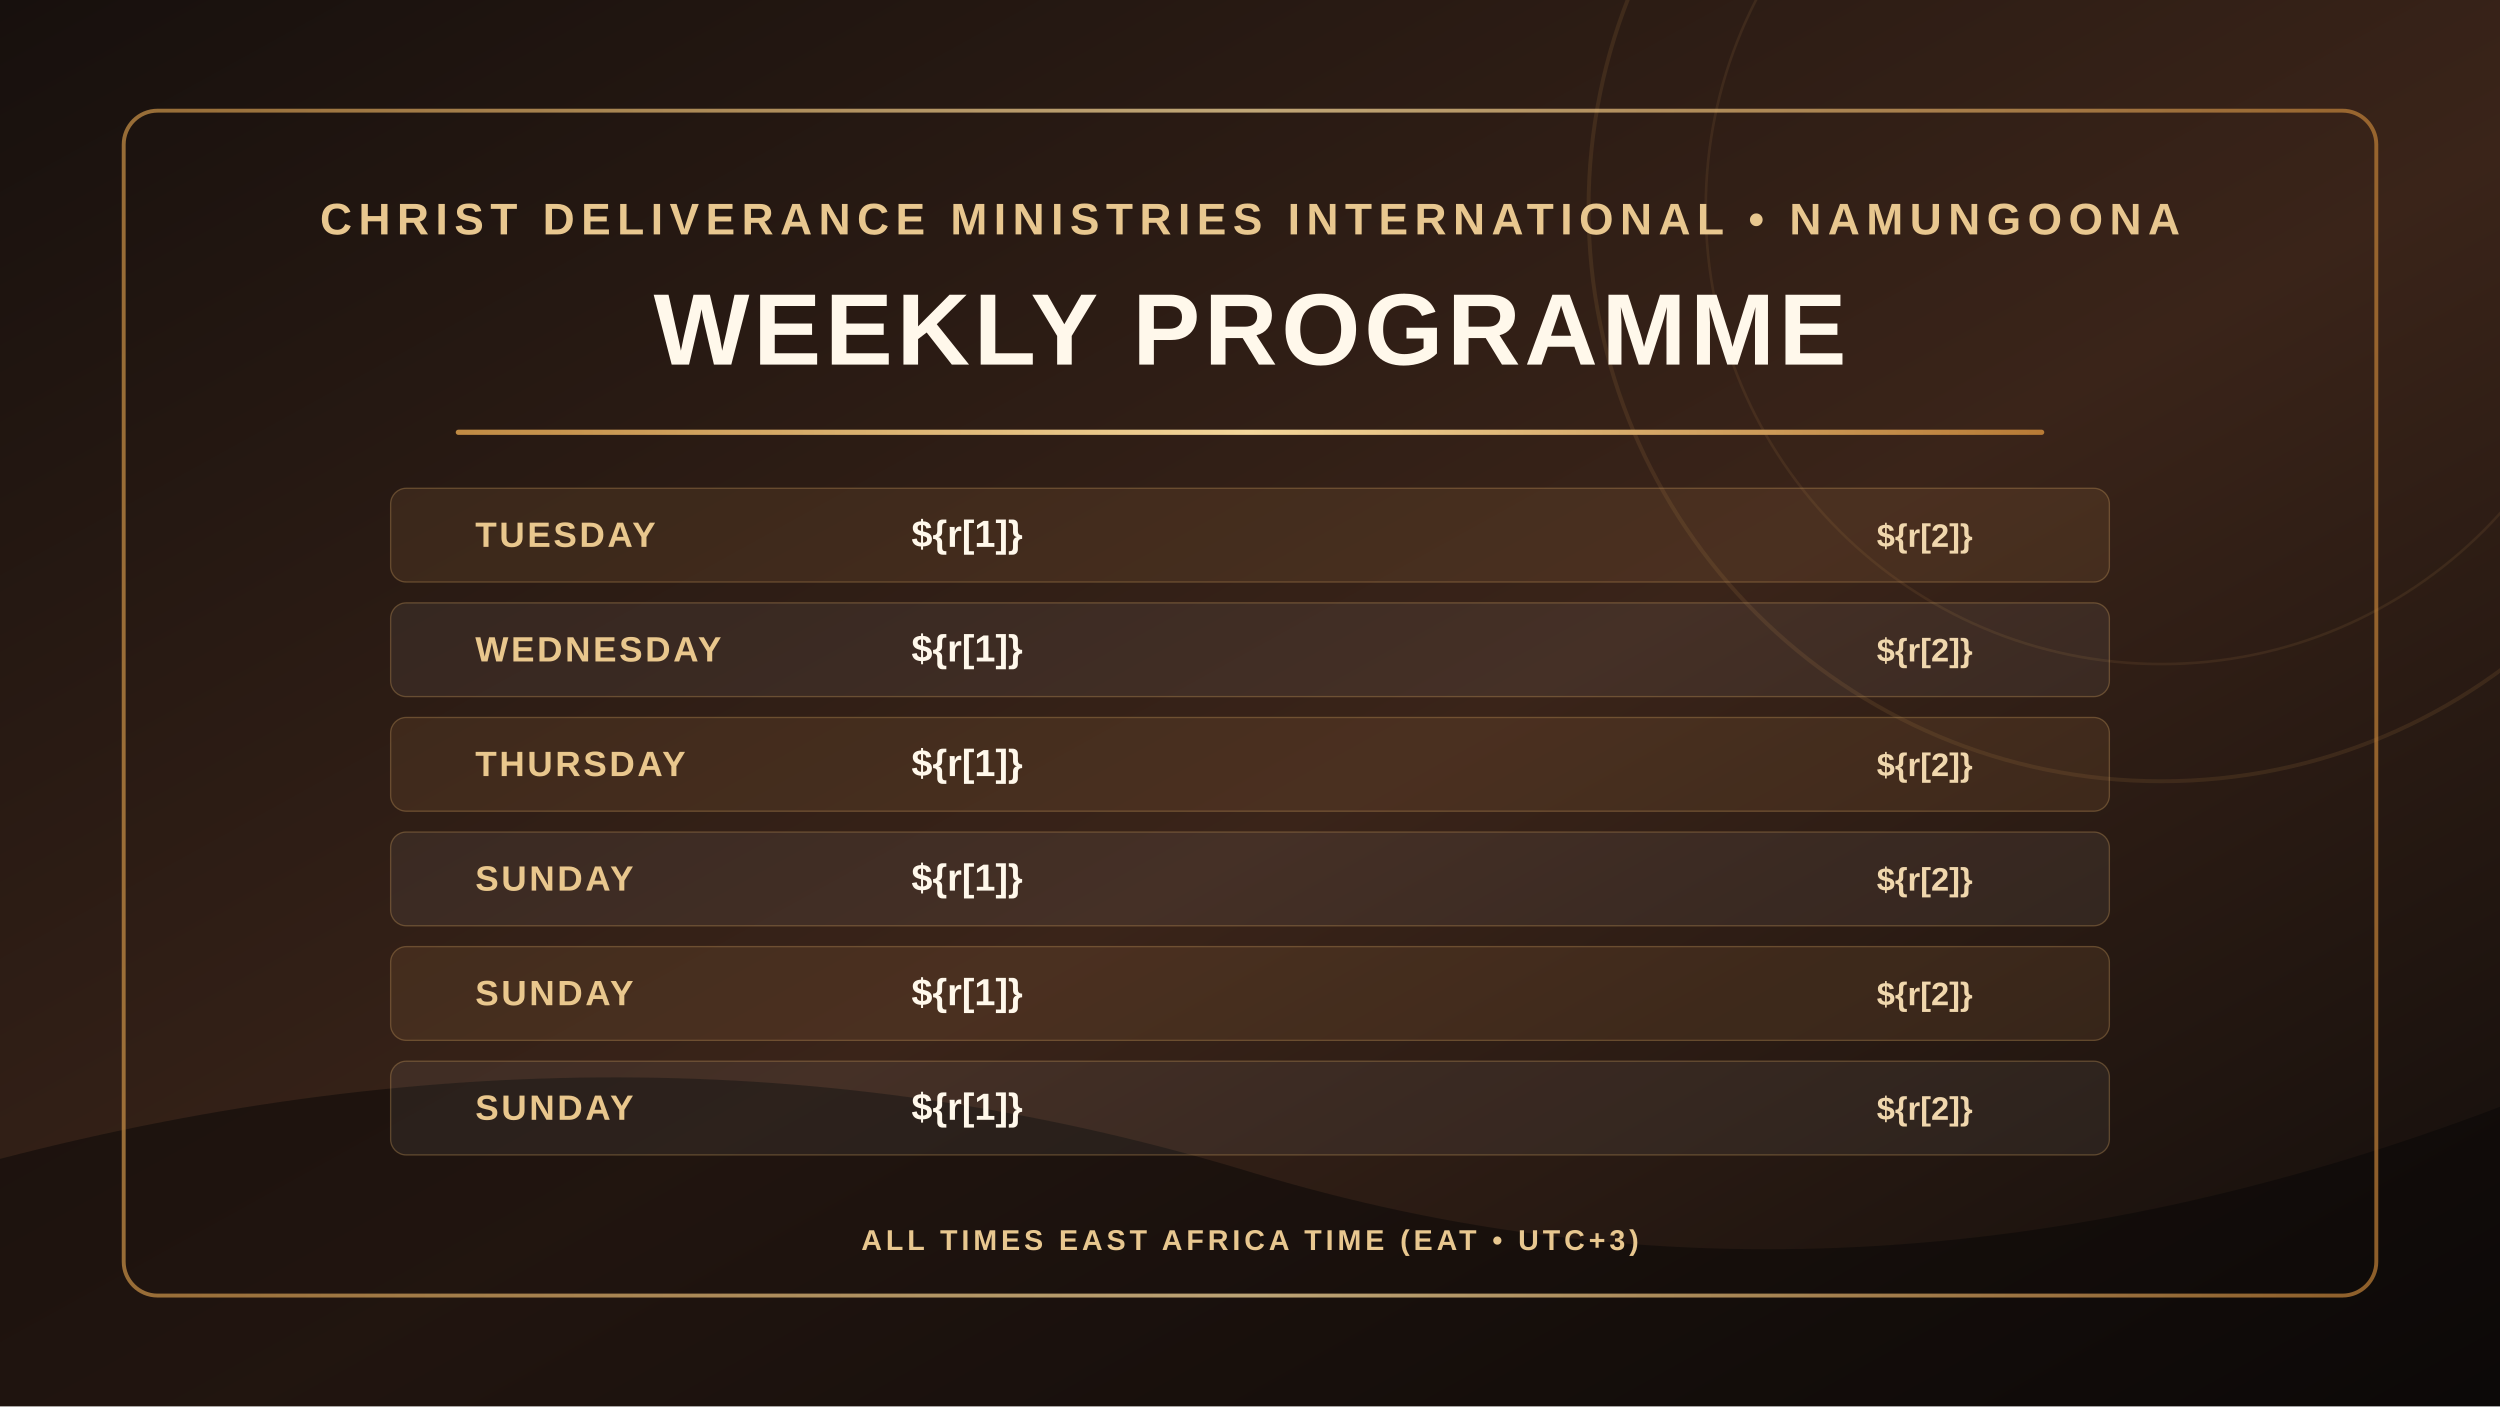
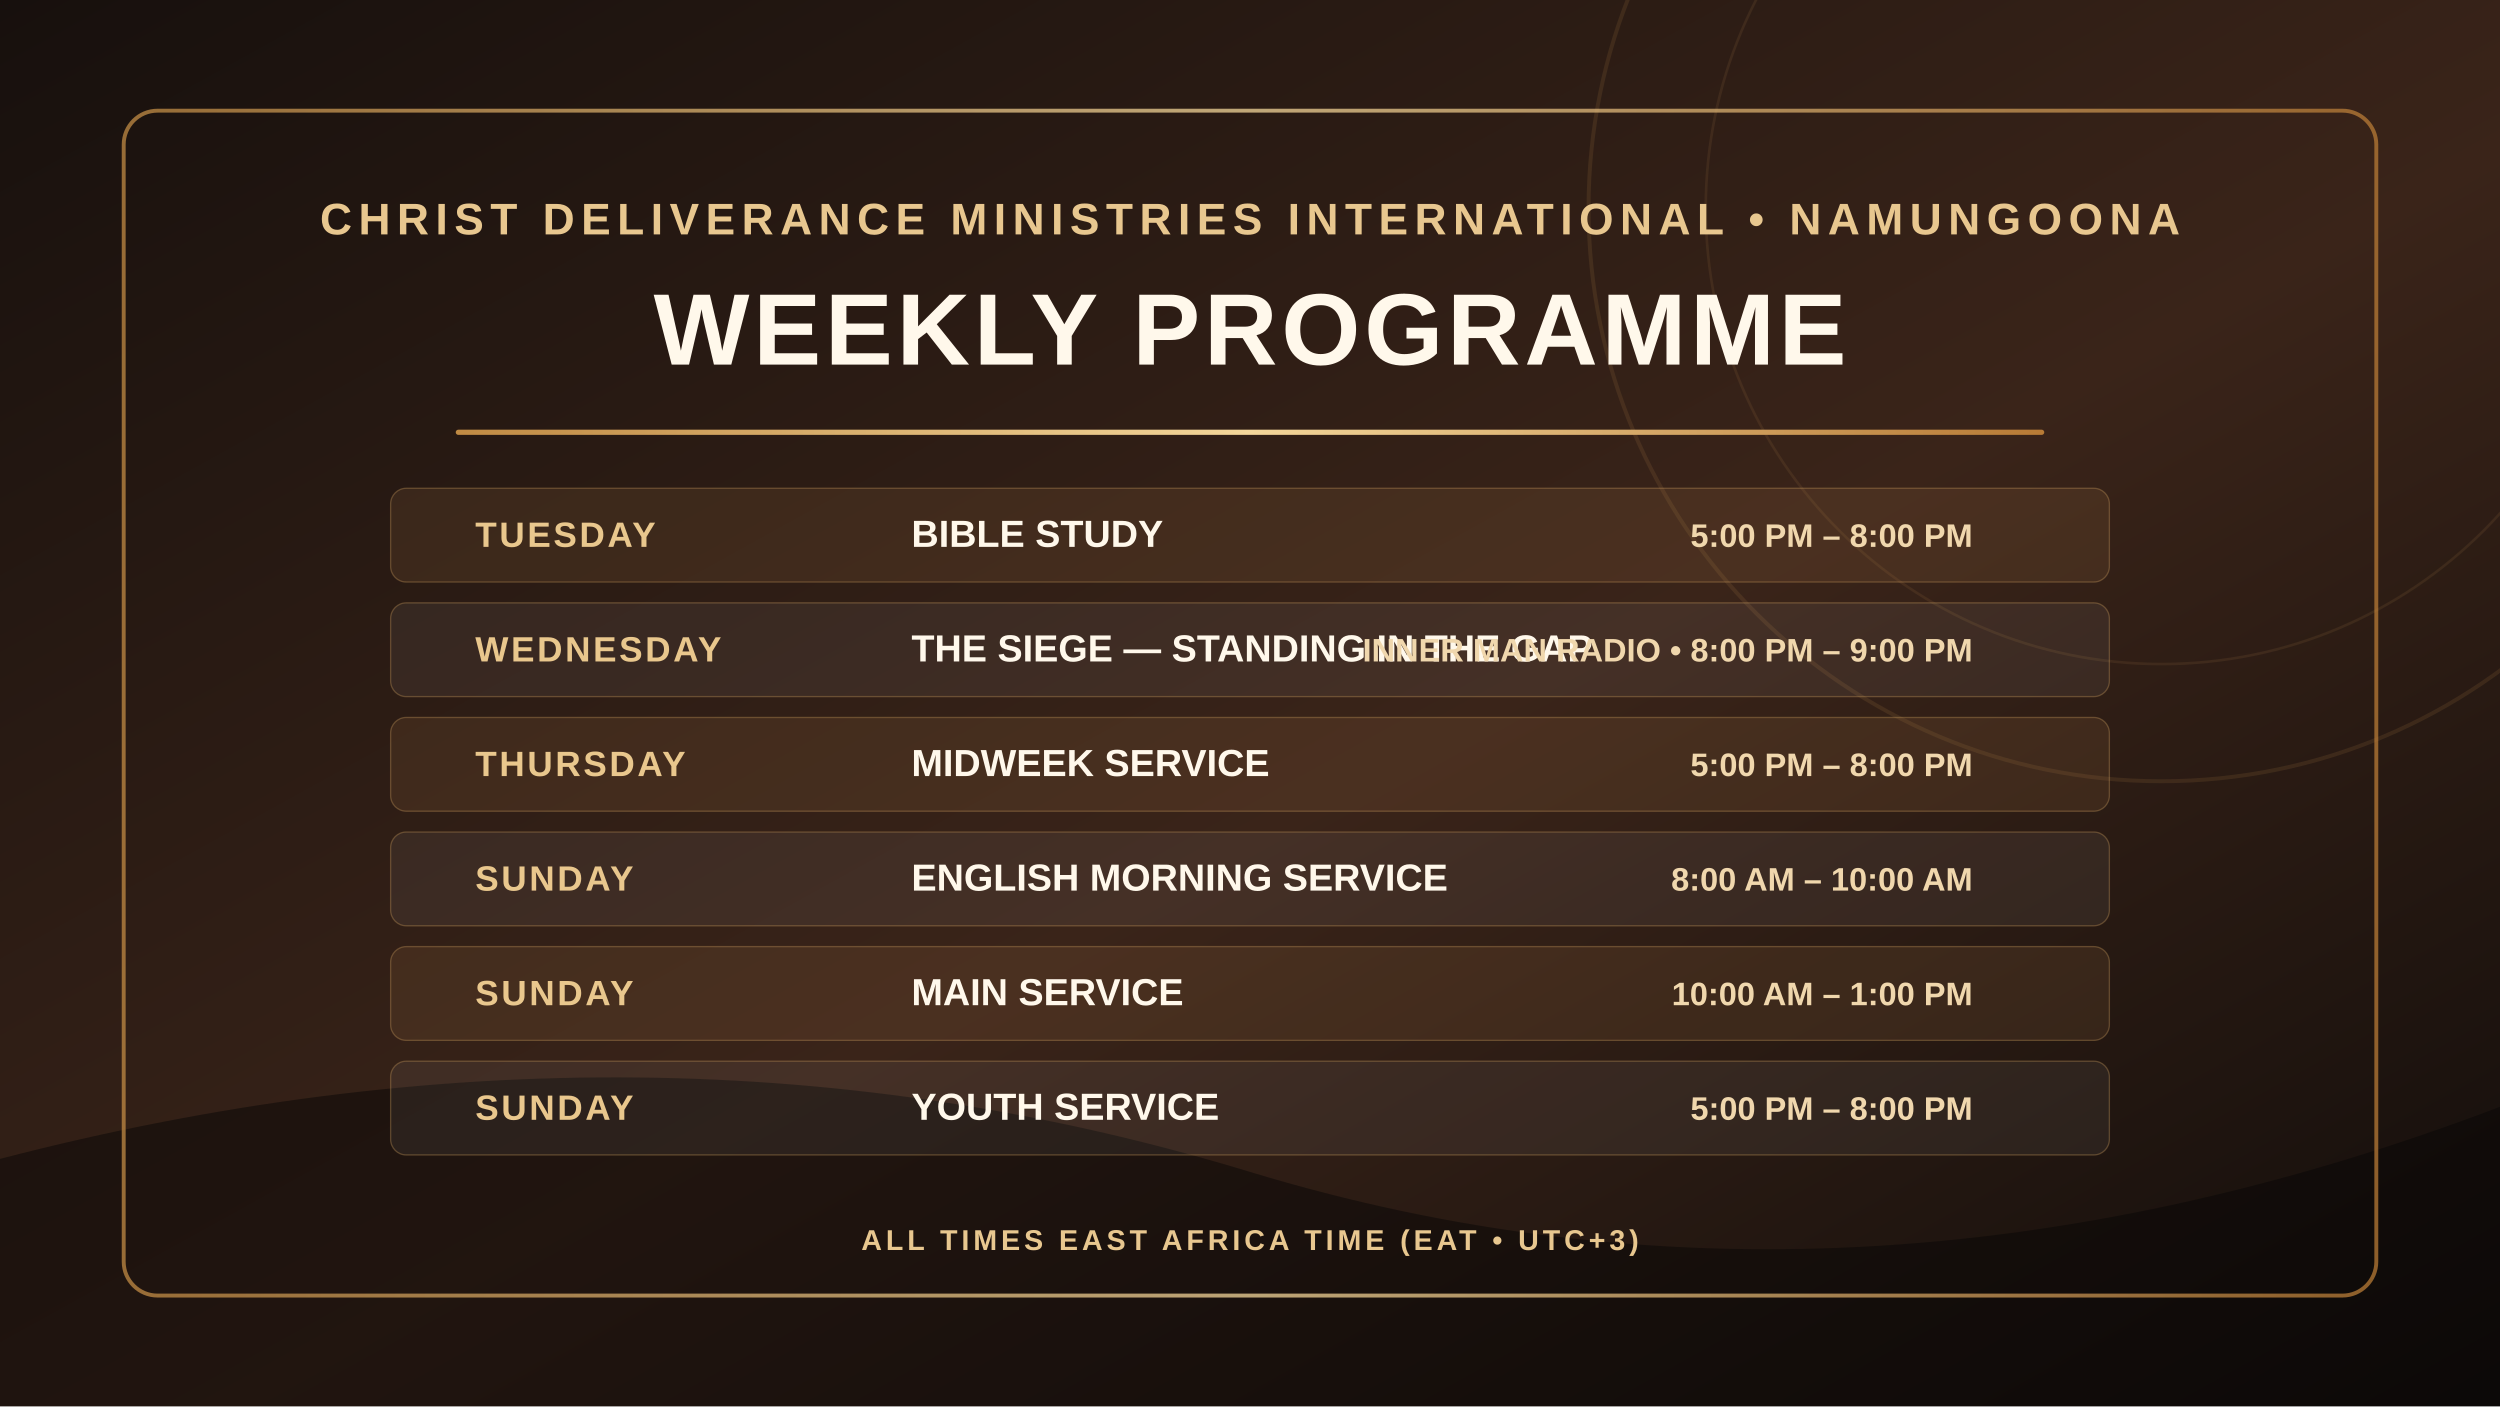
<svg xmlns="http://www.w3.org/2000/svg" width="1920" height="1080" viewBox="0 0 1920 1080">
  <defs>
    <linearGradient id="bg" x1="0" y1="0" x2="1" y2="1">
      <stop offset="0" stop-color="#17100d" />
      <stop offset=".55" stop-color="#3a2419" />
      <stop offset="1" stop-color="#100c0a" />
    </linearGradient>
-     <linearGradient id="gold" x1="0" y1="0" x2="1" y2="0">
+     <linearGradient id="gold">
      <stop stop-color="#c08a43" />
      <stop offset=".5" stop-color="#f3d69a" />
      <stop offset="1" stop-color="#b77a35" />
    </linearGradient>
  </defs>
  <rect width="1920" height="1080" fill="url(#bg)" />
  <circle cx="1660" cy="160" r="440" fill="none" stroke="#b9894d" stroke-opacity=".14" stroke-width="3" />
  <circle cx="1660" cy="160" r="350" fill="none" stroke="#b9894d" stroke-opacity=".12" stroke-width="2" />
  <path d="M0 890 Q500 760 960 900 T1920 850 V1080 H0Z" fill="#080605" opacity=".5" />
  <rect x="95" y="85" width="1730" height="910" rx="26" fill="none" stroke="url(#gold)" stroke-width="3" opacity=".75" />
-   <text x="960" y="180" fill="#e8c78f" font-family="Montserrat, Arial, sans-serif" font-size="34" font-weight="600" text-anchor="middle" letter-spacing="5">CHRIST DELIVERANCE MINISTRIES INTERNATIONAL • NAMUNGOONA</text>
-   <text x="960" y="280" fill="#fff8eb" font-family="Montserrat, Arial, sans-serif" font-size="78" font-weight="800" text-anchor="middle" letter-spacing="3">WEEKLY PROGRAMME</text>
+   <text x="960" y="180" fill="#e8c78f" font-family="Arial,sans-serif" font-size="34" font-weight="600" text-anchor="middle" letter-spacing="5">CHRIST DELIVERANCE MINISTRIES INTERNATIONAL • NAMUNGOONA</text>
+   <text x="960" y="280" fill="#fff8eb" font-family="Arial,sans-serif" font-size="78" font-weight="800" text-anchor="middle" letter-spacing="3">WEEKLY PROGRAMME</text>
  <rect x="350" y="330" width="1220" height="4" rx="2" fill="url(#gold)" />
  <rect x="300" y="375" width="1320" height="72" rx="12" fill="#b9894d" fill-opacity=".13" stroke="#c99a5c" stroke-opacity=".35" />
-   <text x="365" y="420" fill="#e9c78d" font-family="Montserrat, Arial, sans-serif" font-size="27" font-weight="700" text-anchor="start" letter-spacing="2">TUESDAY</text>
-   <text x="700" y="420" fill="#fff8eb" font-family="Montserrat, Arial, sans-serif" font-size="29" font-weight="700" text-anchor="start" letter-spacing="0">${r[1]}</text>
-   <text x="1515" y="420" fill="#f0d7ad" font-family="Montserrat, Arial, sans-serif" font-size="25" font-weight="600" text-anchor="end" letter-spacing="0">${r[2]}</text>
+   <text x="365" y="420" fill="#e9c78d" font-family="Arial,sans-serif" font-size="27" font-weight="700" text-anchor="start" letter-spacing="2">TUESDAY</text>
+   <text x="700" y="420" fill="#fff8eb" font-family="Arial,sans-serif" font-size="29" font-weight="700" text-anchor="start">BIBLE STUDY</text>
+   <text x="1515" y="420" fill="#f0d7ad" font-family="Arial,sans-serif" font-size="25" font-weight="600" text-anchor="end">5:00 PM – 8:00 PM</text>
  <rect x="300" y="463" width="1320" height="72" rx="12" fill="#ffffff" fill-opacity=".055" stroke="#c99a5c" stroke-opacity=".35" />
-   <text x="365" y="508" fill="#e9c78d" font-family="Montserrat, Arial, sans-serif" font-size="27" font-weight="700" text-anchor="start" letter-spacing="2">WEDNESDAY</text>
-   <text x="700" y="508" fill="#fff8eb" font-family="Montserrat, Arial, sans-serif" font-size="29" font-weight="700" text-anchor="start" letter-spacing="0">${r[1]}</text>
-   <text x="1515" y="508" fill="#f0d7ad" font-family="Montserrat, Arial, sans-serif" font-size="25" font-weight="600" text-anchor="end" letter-spacing="0">${r[2]}</text>
+   <text x="365" y="508" fill="#e9c78d" font-family="Arial,sans-serif" font-size="27" font-weight="700" text-anchor="start" letter-spacing="2">WEDNESDAY</text>
+   <text x="700" y="508" fill="#fff8eb" font-family="Arial,sans-serif" font-size="29" font-weight="700" text-anchor="start">THE SIEGE — STANDING IN THE GAP</text>
+   <text x="1515" y="508" fill="#f0d7ad" font-family="Arial,sans-serif" font-size="25" font-weight="600" text-anchor="end">INNER MAN RADIO • 8:00 PM – 9:00 PM</text>
  <rect x="300" y="551" width="1320" height="72" rx="12" fill="#b9894d" fill-opacity=".13" stroke="#c99a5c" stroke-opacity=".35" />
-   <text x="365" y="596" fill="#e9c78d" font-family="Montserrat, Arial, sans-serif" font-size="27" font-weight="700" text-anchor="start" letter-spacing="2">THURSDAY</text>
-   <text x="700" y="596" fill="#fff8eb" font-family="Montserrat, Arial, sans-serif" font-size="29" font-weight="700" text-anchor="start" letter-spacing="0">${r[1]}</text>
-   <text x="1515" y="596" fill="#f0d7ad" font-family="Montserrat, Arial, sans-serif" font-size="25" font-weight="600" text-anchor="end" letter-spacing="0">${r[2]}</text>
+   <text x="365" y="596" fill="#e9c78d" font-family="Arial,sans-serif" font-size="27" font-weight="700" text-anchor="start" letter-spacing="2">THURSDAY</text>
+   <text x="700" y="596" fill="#fff8eb" font-family="Arial,sans-serif" font-size="29" font-weight="700" text-anchor="start">MIDWEEK SERVICE</text>
+   <text x="1515" y="596" fill="#f0d7ad" font-family="Arial,sans-serif" font-size="25" font-weight="600" text-anchor="end">5:00 PM – 8:00 PM</text>
  <rect x="300" y="639" width="1320" height="72" rx="12" fill="#ffffff" fill-opacity=".055" stroke="#c99a5c" stroke-opacity=".35" />
-   <text x="365" y="684" fill="#e9c78d" font-family="Montserrat, Arial, sans-serif" font-size="27" font-weight="700" text-anchor="start" letter-spacing="2">SUNDAY</text>
-   <text x="700" y="684" fill="#fff8eb" font-family="Montserrat, Arial, sans-serif" font-size="29" font-weight="700" text-anchor="start" letter-spacing="0">${r[1]}</text>
-   <text x="1515" y="684" fill="#f0d7ad" font-family="Montserrat, Arial, sans-serif" font-size="25" font-weight="600" text-anchor="end" letter-spacing="0">${r[2]}</text>
+   <text x="365" y="684" fill="#e9c78d" font-family="Arial,sans-serif" font-size="27" font-weight="700" text-anchor="start" letter-spacing="2">SUNDAY</text>
+   <text x="700" y="684" fill="#fff8eb" font-family="Arial,sans-serif" font-size="29" font-weight="700" text-anchor="start">ENGLISH MORNING SERVICE</text>
+   <text x="1515" y="684" fill="#f0d7ad" font-family="Arial,sans-serif" font-size="25" font-weight="600" text-anchor="end">8:00 AM – 10:00 AM</text>
  <rect x="300" y="727" width="1320" height="72" rx="12" fill="#b9894d" fill-opacity=".13" stroke="#c99a5c" stroke-opacity=".35" />
-   <text x="365" y="772" fill="#e9c78d" font-family="Montserrat, Arial, sans-serif" font-size="27" font-weight="700" text-anchor="start" letter-spacing="2">SUNDAY</text>
-   <text x="700" y="772" fill="#fff8eb" font-family="Montserrat, Arial, sans-serif" font-size="29" font-weight="700" text-anchor="start" letter-spacing="0">${r[1]}</text>
-   <text x="1515" y="772" fill="#f0d7ad" font-family="Montserrat, Arial, sans-serif" font-size="25" font-weight="600" text-anchor="end" letter-spacing="0">${r[2]}</text>
+   <text x="365" y="772" fill="#e9c78d" font-family="Arial,sans-serif" font-size="27" font-weight="700" text-anchor="start" letter-spacing="2">SUNDAY</text>
+   <text x="700" y="772" fill="#fff8eb" font-family="Arial,sans-serif" font-size="29" font-weight="700" text-anchor="start">MAIN SERVICE</text>
+   <text x="1515" y="772" fill="#f0d7ad" font-family="Arial,sans-serif" font-size="25" font-weight="600" text-anchor="end">10:00 AM – 1:00 PM</text>
  <rect x="300" y="815" width="1320" height="72" rx="12" fill="#ffffff" fill-opacity=".055" stroke="#c99a5c" stroke-opacity=".35" />
-   <text x="365" y="860" fill="#e9c78d" font-family="Montserrat, Arial, sans-serif" font-size="27" font-weight="700" text-anchor="start" letter-spacing="2">SUNDAY</text>
-   <text x="700" y="860" fill="#fff8eb" font-family="Montserrat, Arial, sans-serif" font-size="29" font-weight="700" text-anchor="start" letter-spacing="0">${r[1]}</text>
-   <text x="1515" y="860" fill="#f0d7ad" font-family="Montserrat, Arial, sans-serif" font-size="25" font-weight="600" text-anchor="end" letter-spacing="0">${r[2]}</text>
-   <text x="960" y="960" fill="#e8c78f" font-family="Montserrat, Arial, sans-serif" font-size="22" font-weight="600" text-anchor="middle" letter-spacing="3">ALL TIMES EAST AFRICA TIME (EAT • UTC+3)</text>
+   <text x="365" y="860" fill="#e9c78d" font-family="Arial,sans-serif" font-size="27" font-weight="700" text-anchor="start" letter-spacing="2">SUNDAY</text>
+   <text x="700" y="860" fill="#fff8eb" font-family="Arial,sans-serif" font-size="29" font-weight="700" text-anchor="start">YOUTH SERVICE</text>
+   <text x="1515" y="860" fill="#f0d7ad" font-family="Arial,sans-serif" font-size="25" font-weight="600" text-anchor="end">5:00 PM – 8:00 PM</text>
+   <text x="960" y="960" fill="#e8c78f" font-family="Arial,sans-serif" font-size="22" font-weight="600" text-anchor="middle" letter-spacing="3">ALL TIMES EAST AFRICA TIME (EAT • UTC+3)</text>
</svg>
